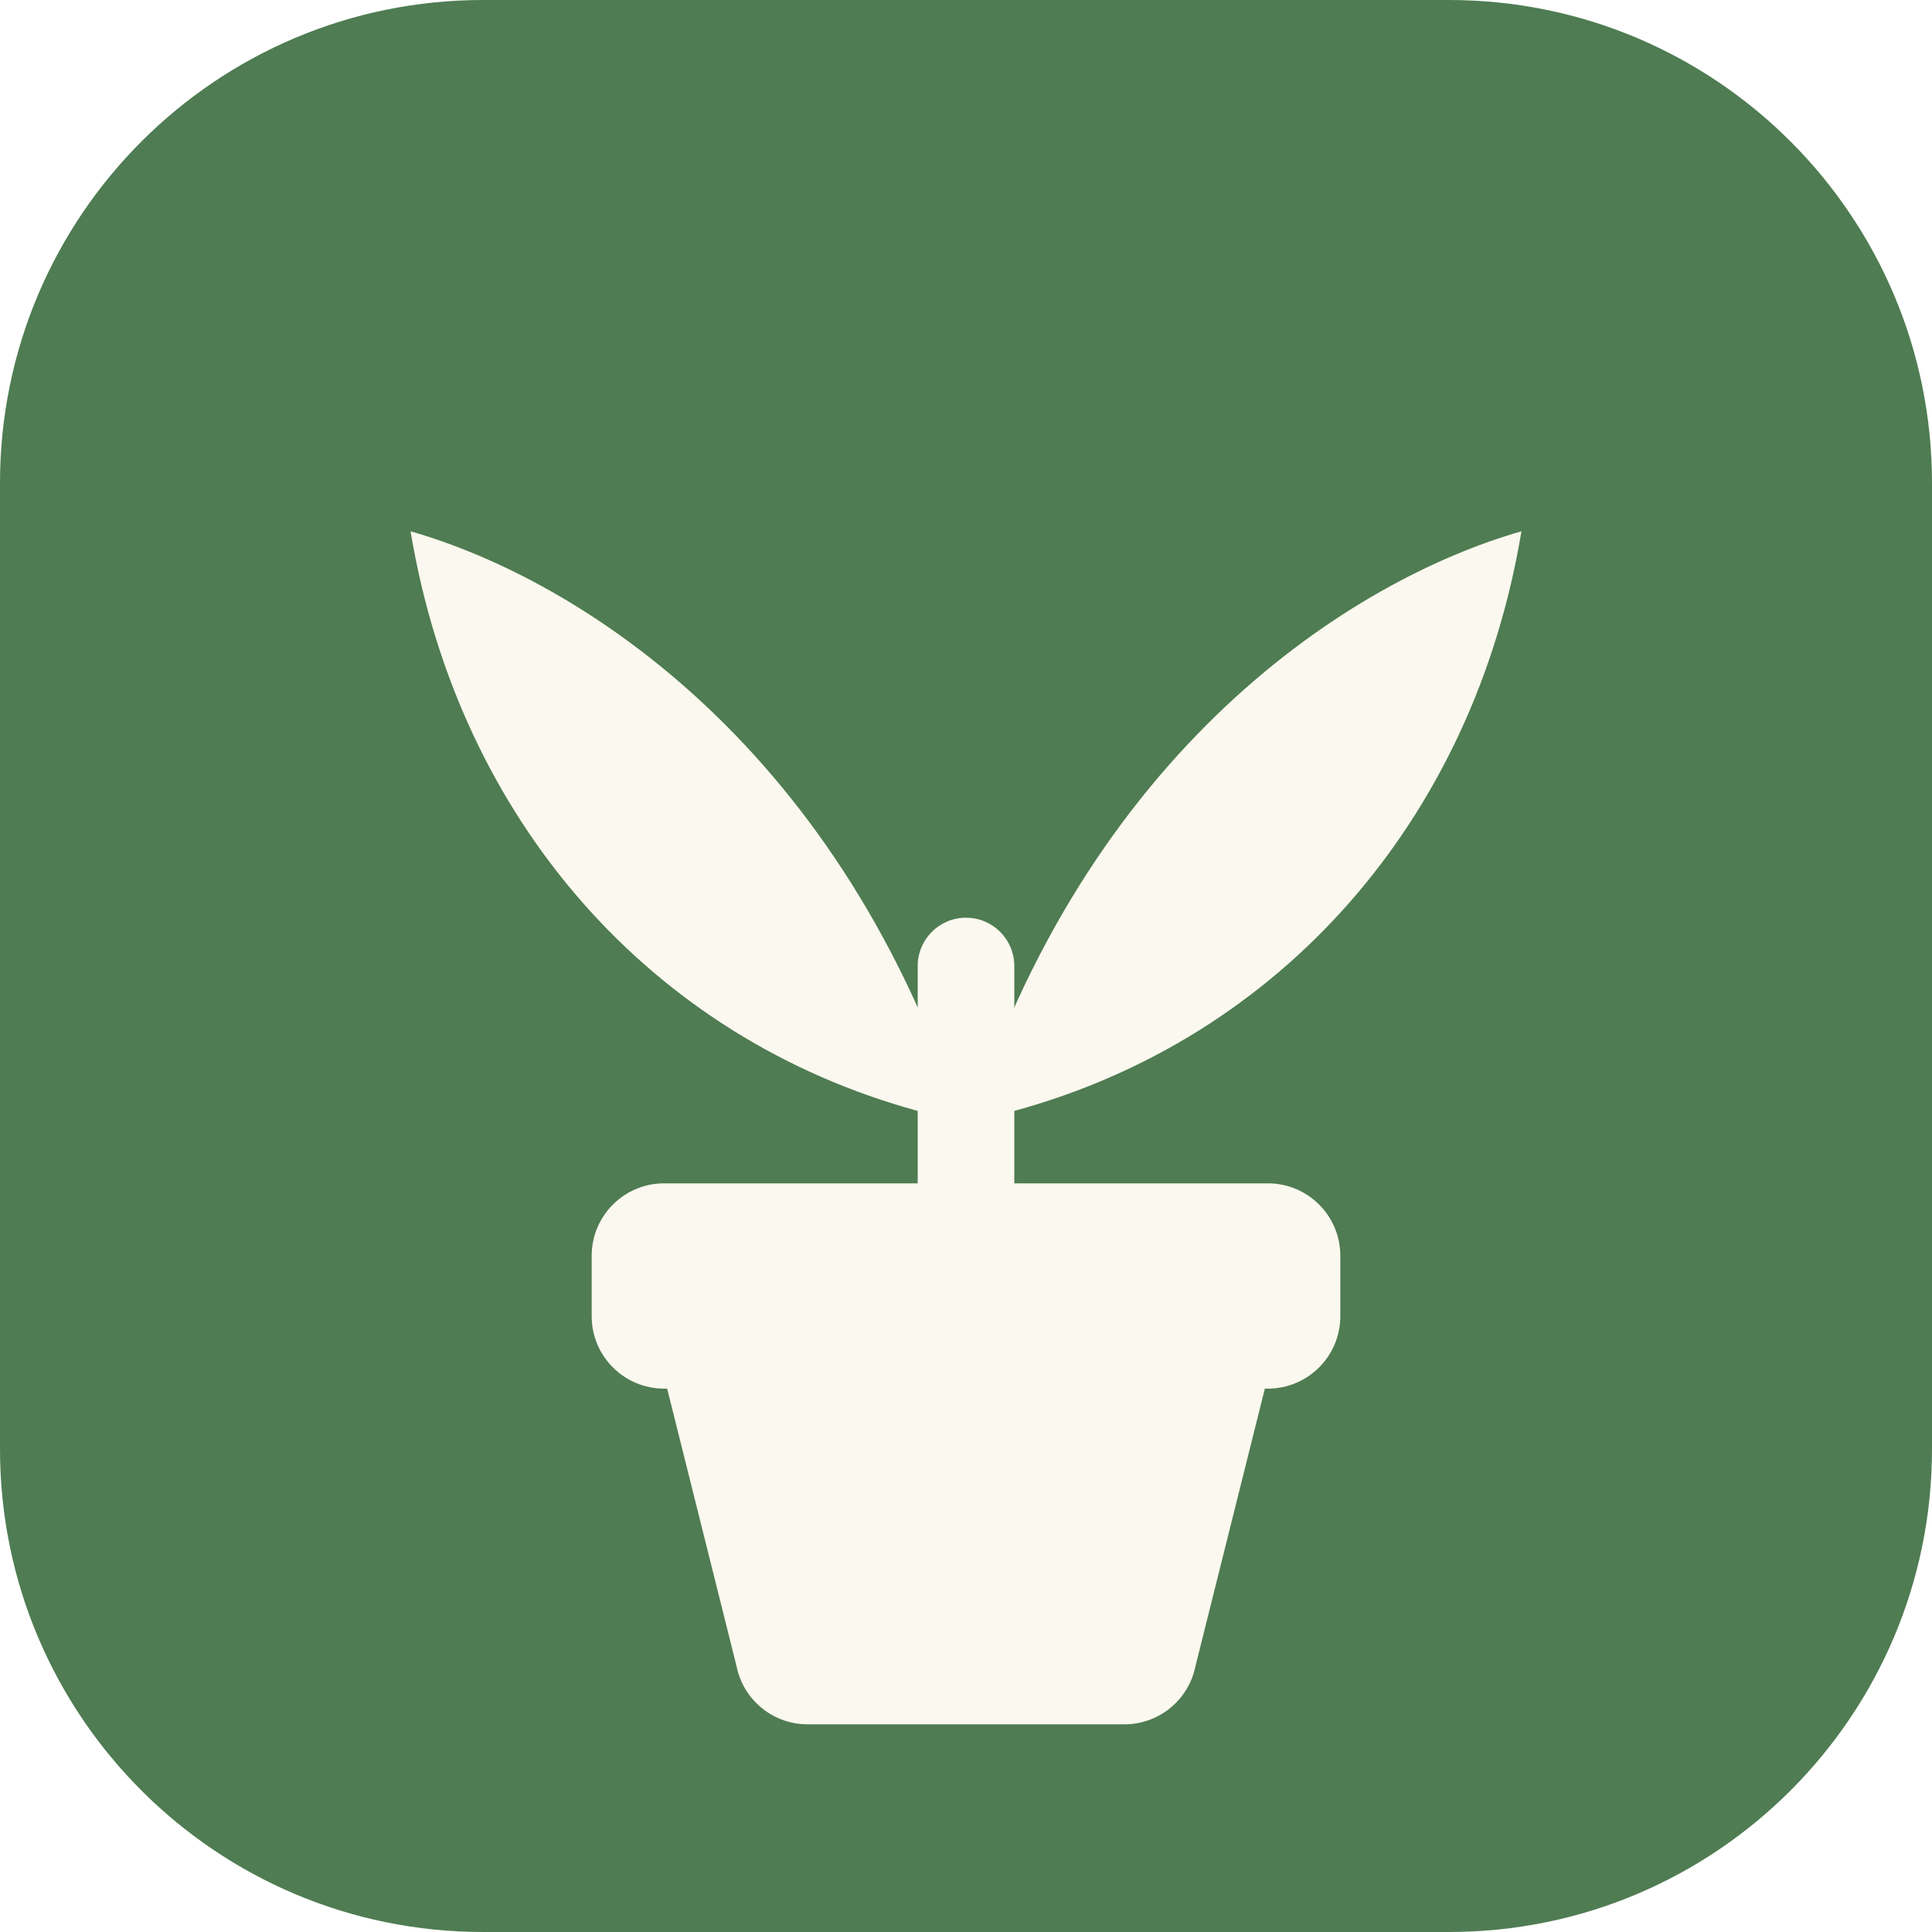
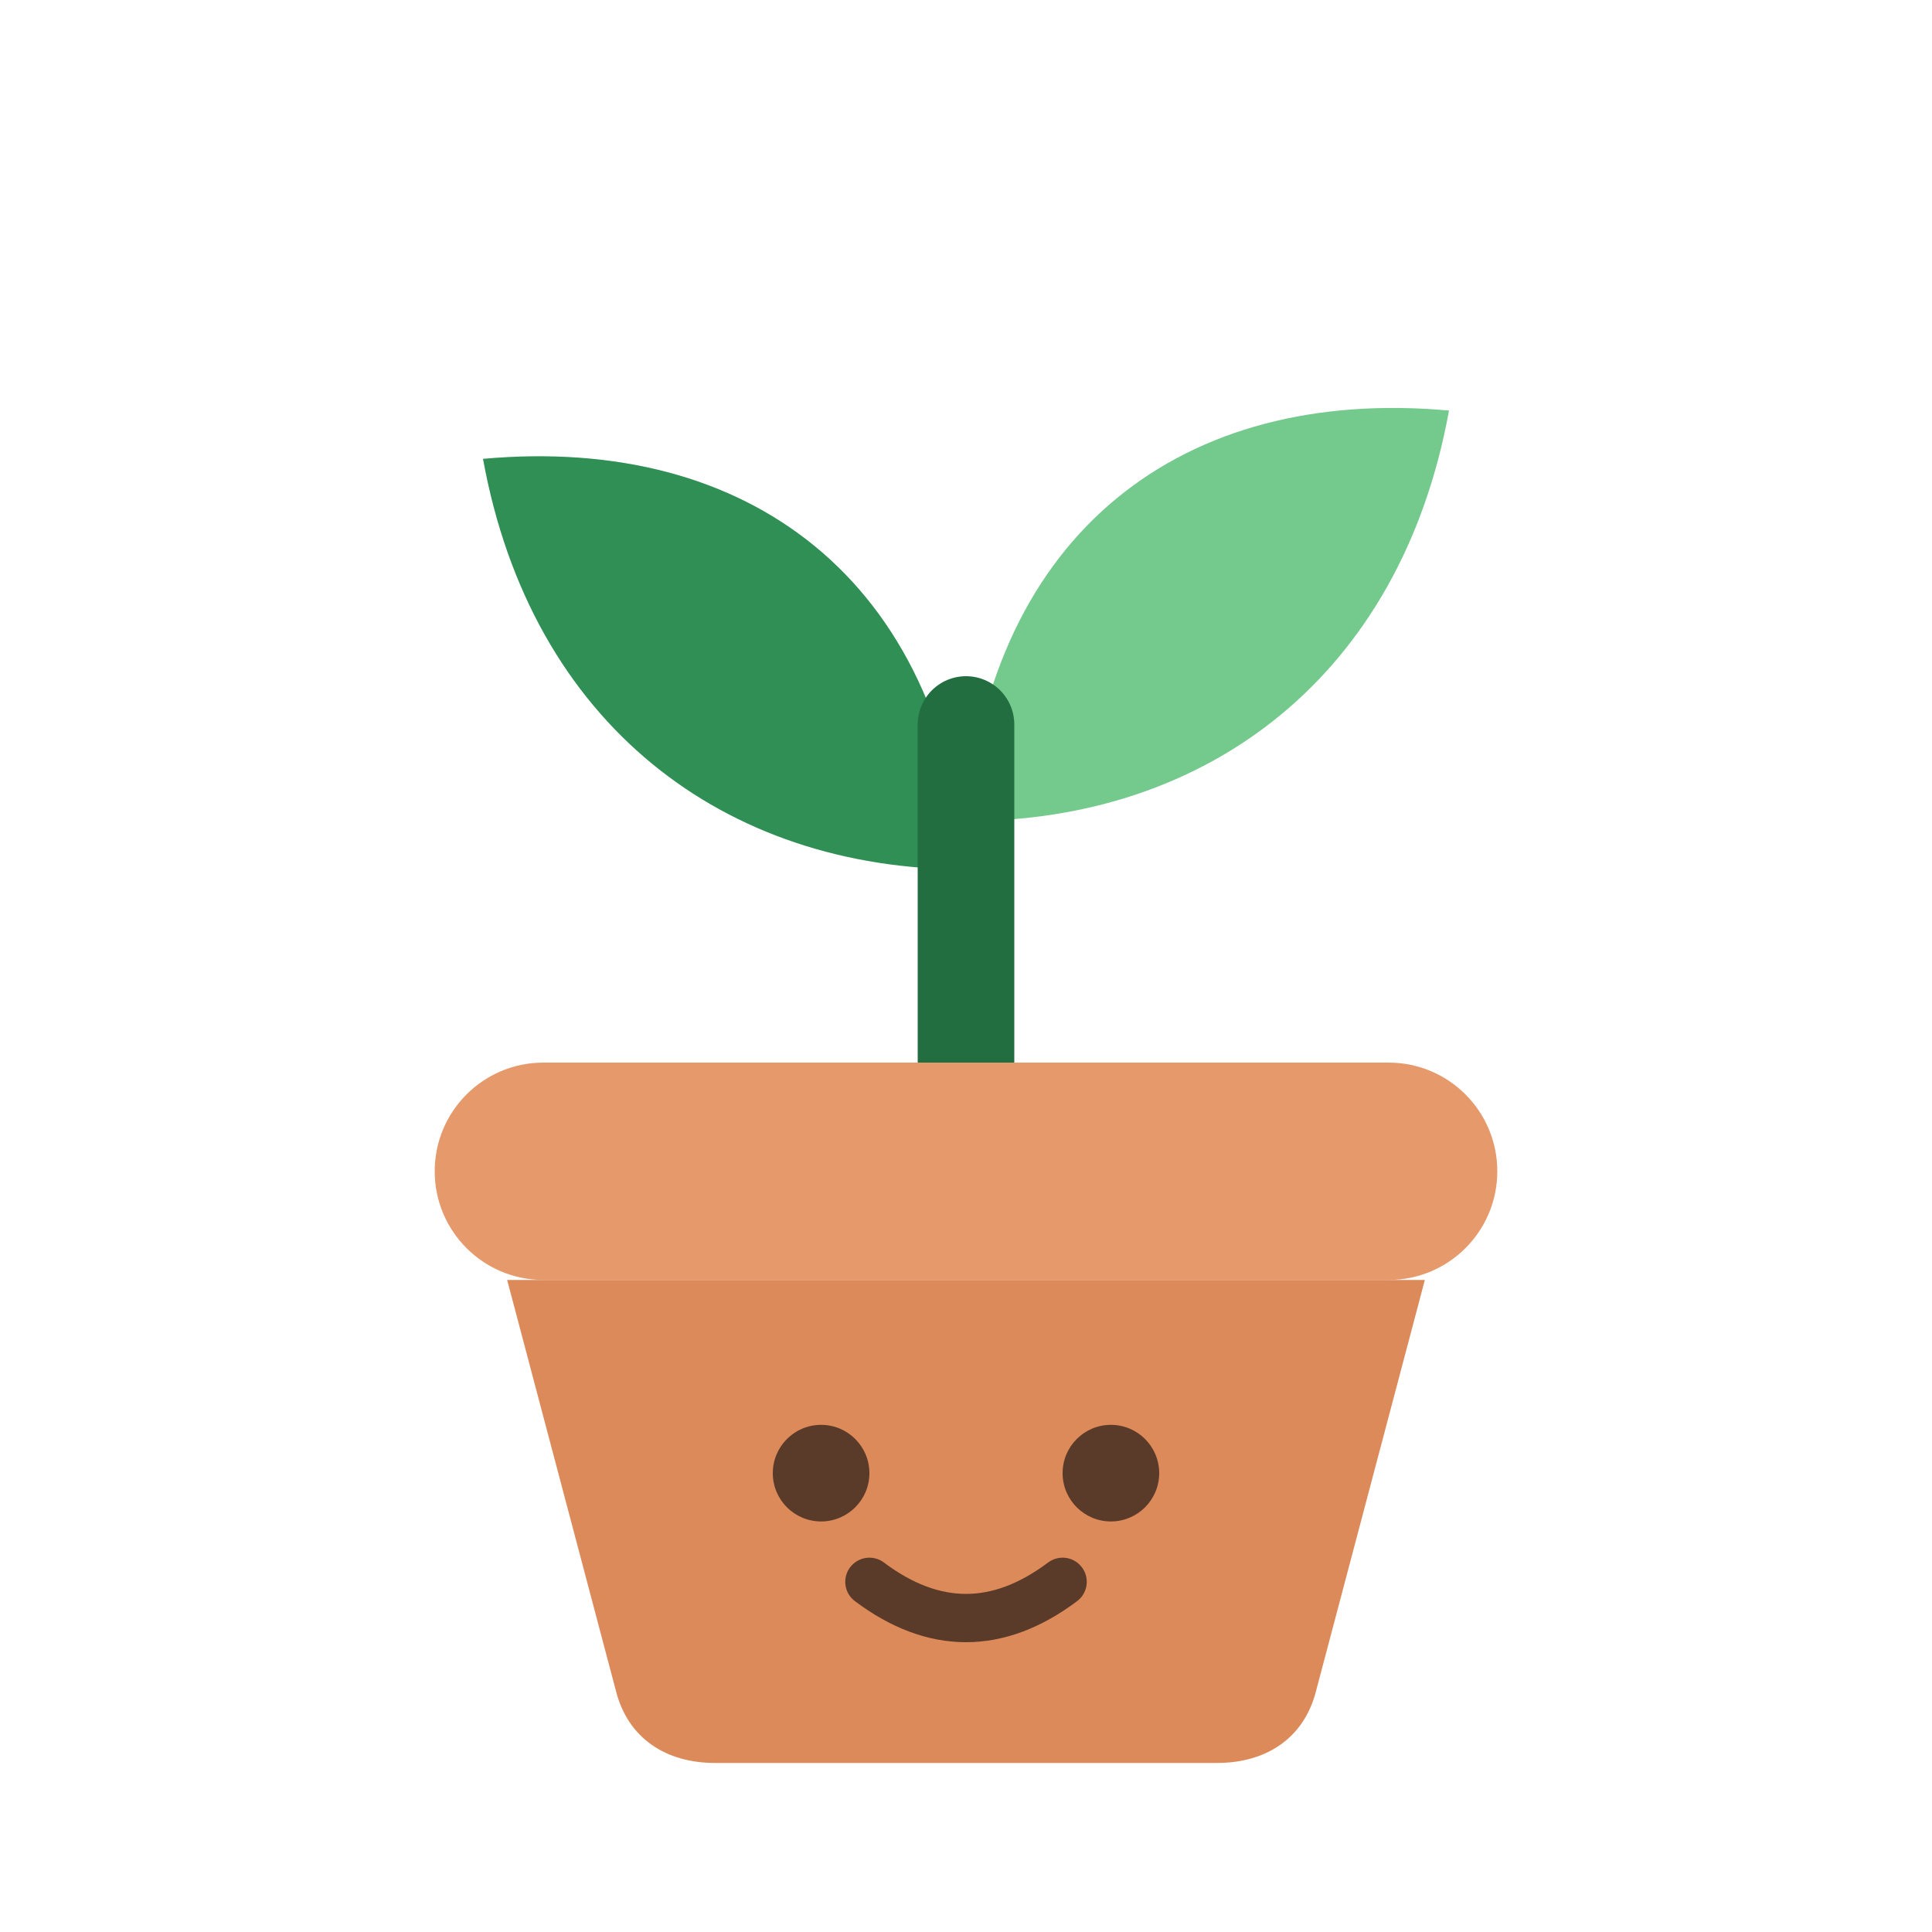
<svg xmlns="http://www.w3.org/2000/svg" width="80" height="80" viewBox="0 0 80 80">
-   <rect width="80" height="80" rx="20" fill="#4F7C52" />
-   <g fill="#FBF8EF">
-     <rect x="38" y="38" width="4" height="20" rx="2" />
-     <path d="M40 47 C35 31 24 24 17 22 C19 34 27 43 38 46 Z" />
-     <path d="M40 47 C45 31 56 24 63 22 C61 34 53 43 42 46 Z" />
-     <path d="M27 55 H53 L49.5 69 a3 3 0 0 1-3 2.4 H33.5 a3 3 0 0 1-3-2.4 Z" />
-     <rect x="24.5" y="49" width="31" height="8.5" rx="3" />
-   </g>
+   <path d="M40 34 C50 34 58 28 60 17 C49 16 41 22 40 34 Z" fill="#74C98C" />
+   <path d="M40 36 C30 36 22 30 20 19 C31 18 39 24 40 36 Z" fill="#2F8F54" />
+   <path d="M40 47 L40 30" fill="none" stroke="#226E40" stroke-width="4" stroke-linecap="round" />
+   <rect x="18" y="44" width="44" height="9" rx="4.5" fill="#E6996B" />
+   <path d="M21 53 L59 53 L54.5 70 C54 72 52.4 73 50.4 73 L29.6 73 C27.6 73 26 72 25.5 70 Z" fill="#DD8A5B" />
+   <circle cx="34" cy="61" r="2" fill="#5A3A28" />
+   <circle cx="46" cy="61" r="2" fill="#5A3A28" />
+   <path d="M36 65.5 Q40 68.5 44 65.5" fill="none" stroke="#5A3A28" stroke-width="2" stroke-linecap="round" />
</svg>
